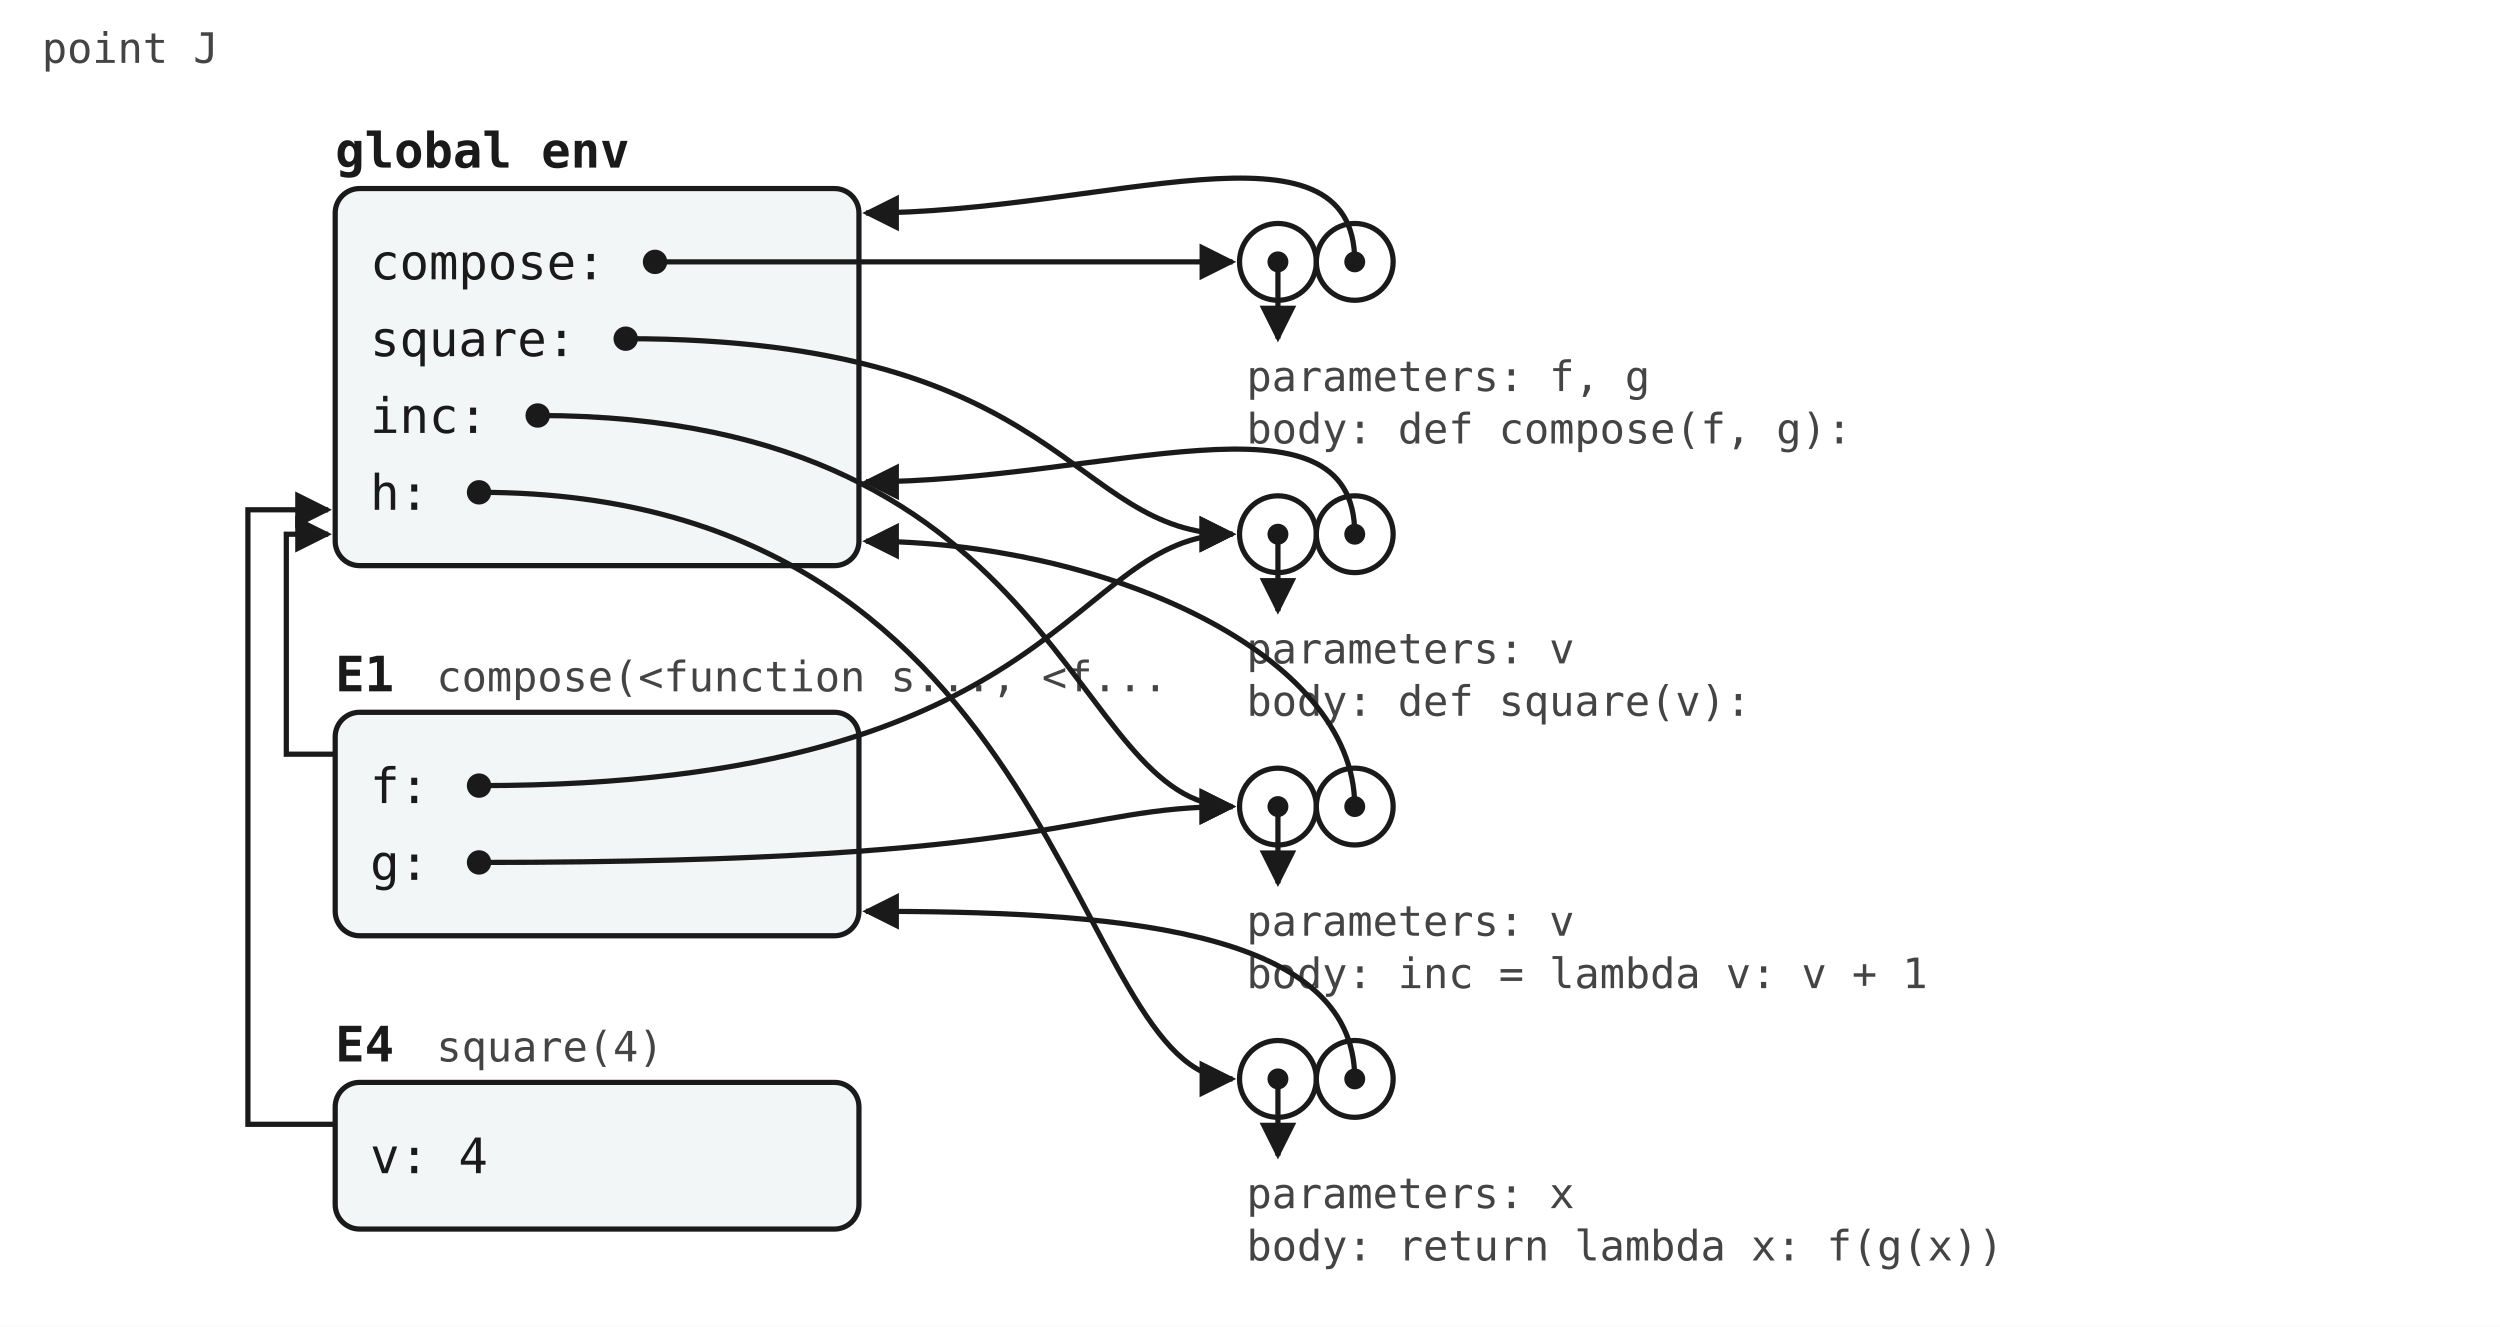
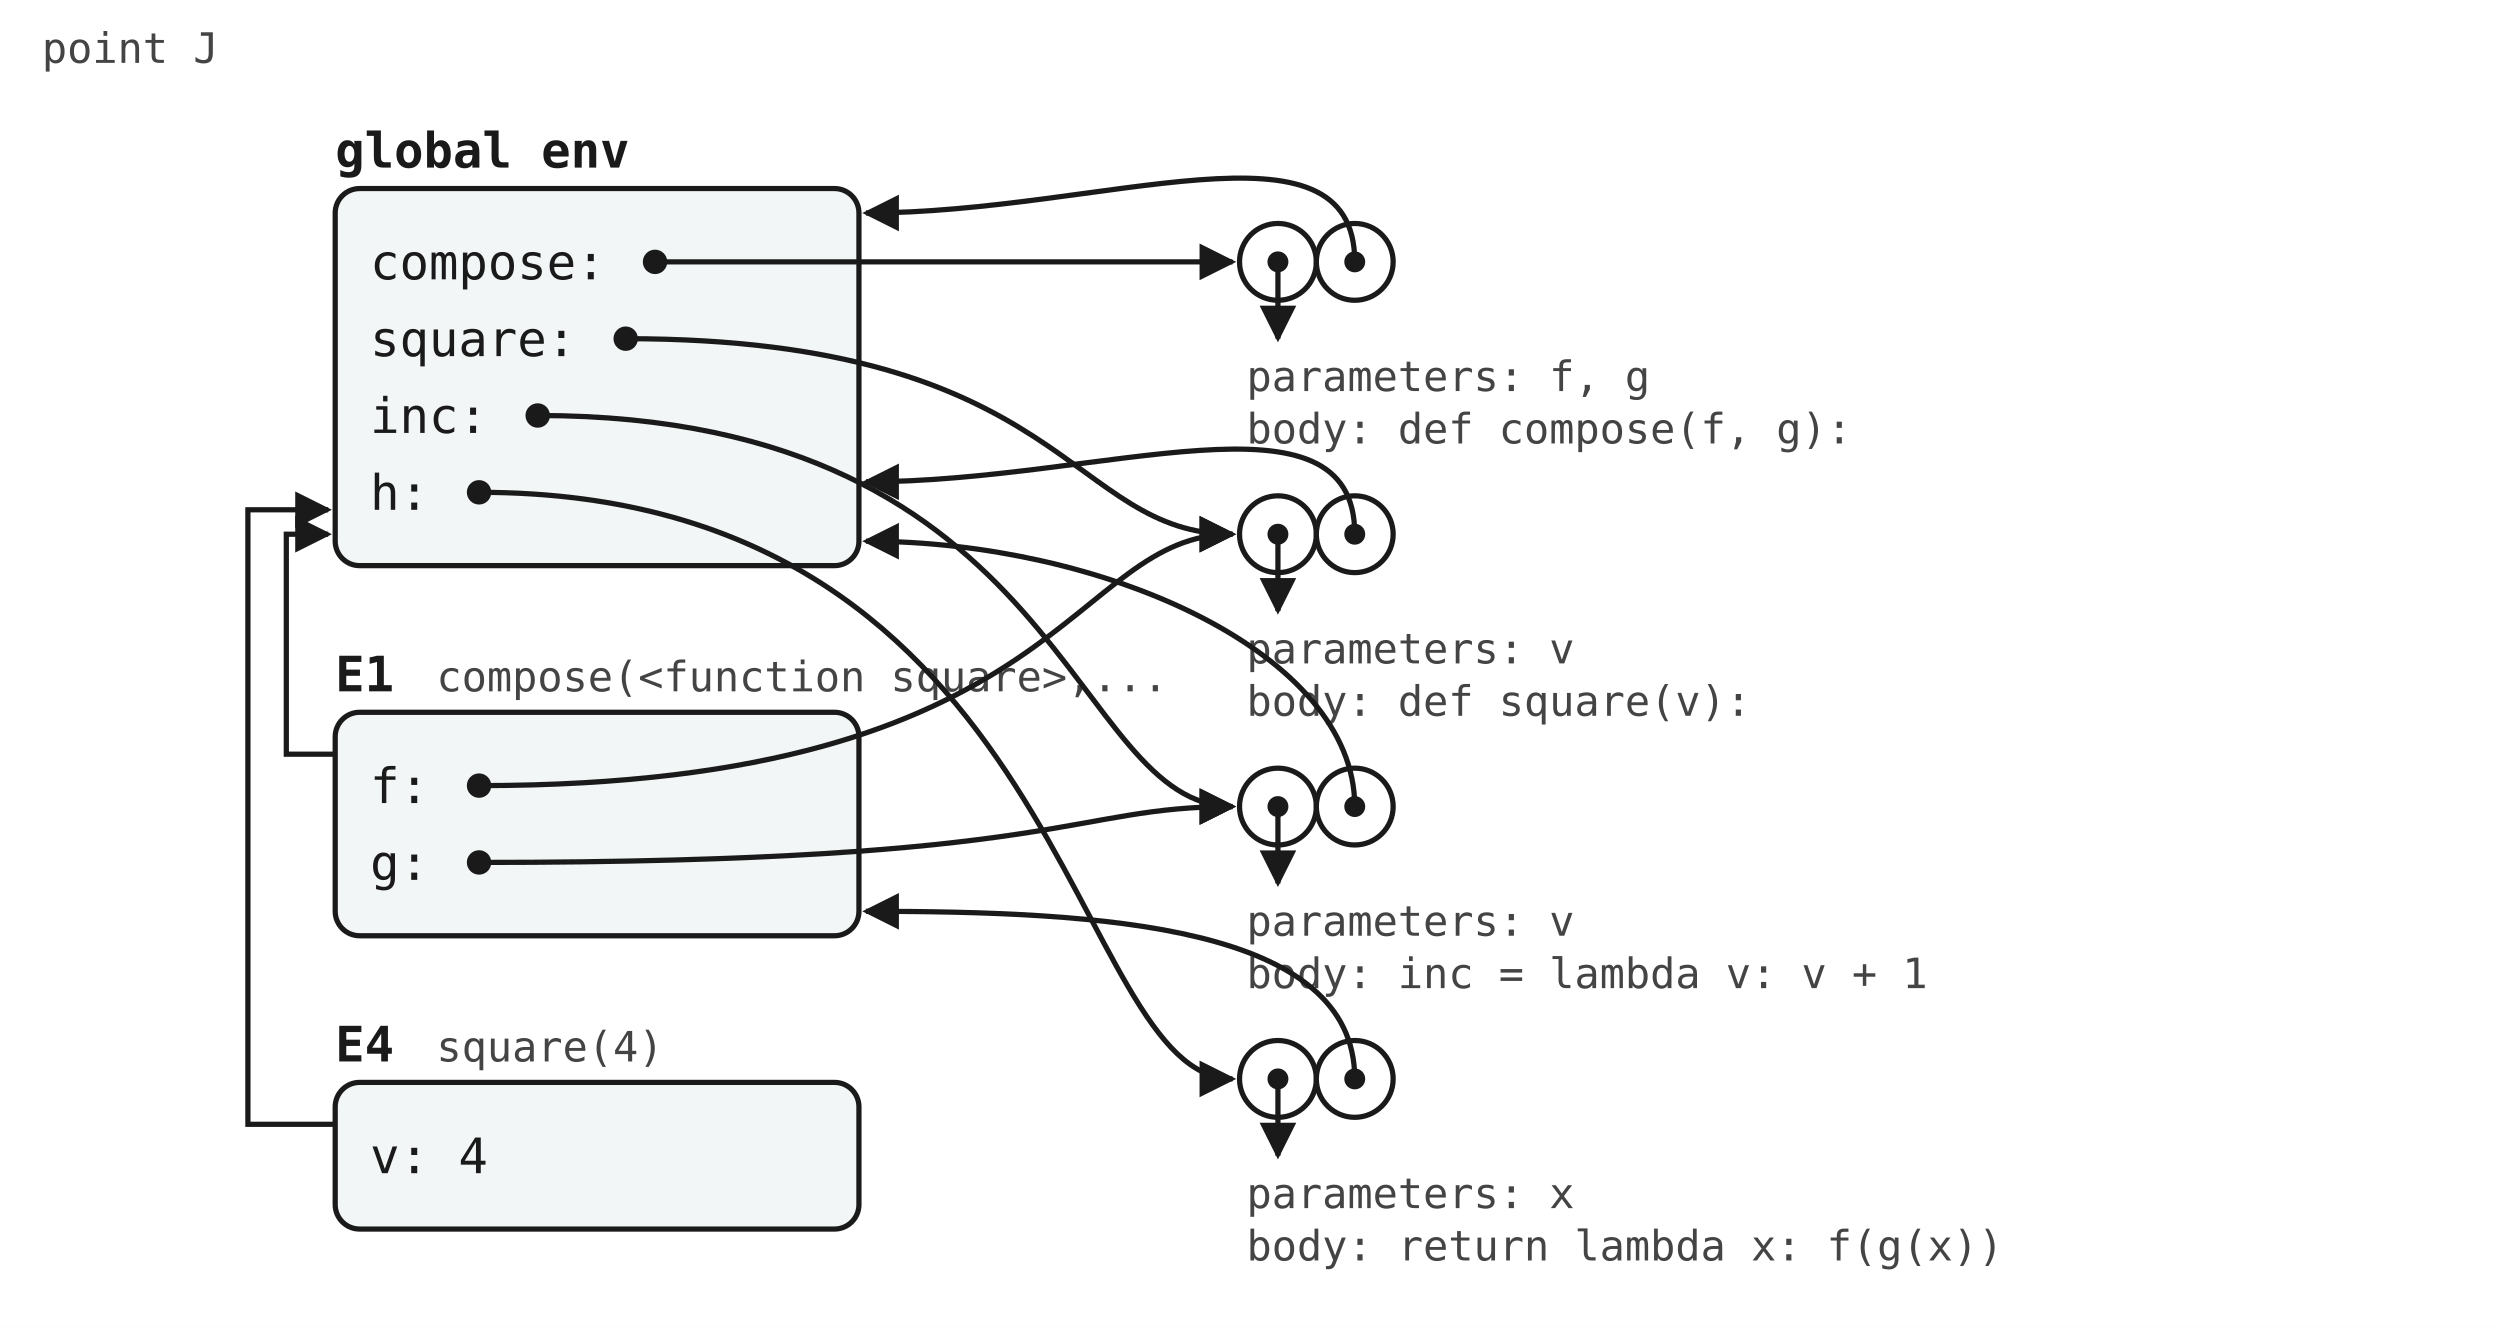
<svg xmlns="http://www.w3.org/2000/svg" viewBox="0 0 716 380" width="716" height="380">
  <style>text{font-family:ui-monospace,Menlo,Consolas,monospace;font-size:14px;fill:#1a1a1a}.small{font-size:12px;fill:#444}.box{fill:#fff;stroke:#1a1a1a;stroke-width:1.5}.frame{fill:#f3f6f6;stroke:#1a1a1a;stroke-width:1.5}.line{stroke:#1a1a1a;stroke-width:1.5;fill:none}.dot{fill:#1a1a1a}</style>
  <defs>
    <marker id="arrow" viewBox="0 0 10 10" refX="9" refY="5" markerWidth="7" markerHeight="7" orient="auto-start-reverse">
      <path d="M0,0L10,5L0,10z" fill="#1a1a1a" />
    </marker>
  </defs>
  <rect width="716" height="380" fill="#ffffff" />
  <text class="small" x="12" y="18">point J</text>
  <text x="96" y="48" font-weight="bold">global env</text>
  <rect class="frame" x="96" y="54" width="150" height="108" rx="7" />
  <text x="106" y="80">compose: </text>
  <circle class="dot" cx="187.6" cy="75" r="3.5" />
  <text x="106" y="102">square: </text>
  <circle class="dot" cx="179.2" cy="97" r="3.5" />
  <text x="106" y="124">inc: </text>
  <circle class="dot" cx="154.0" cy="119" r="3.5" />
  <text x="106" y="146">h: </text>
  <circle class="dot" cx="137.2" cy="141" r="3.5" />
  <text x="96" y="198" font-weight="bold">E1</text>
-   <text class="small" x="125" y="198">compose(&lt;function s..., &lt;f...</text>
+   <text class="small" x="125" y="198">compose(&lt;function square&gt;,...</text>
  <rect class="frame" x="96" y="204" width="150" height="64" rx="7" />
  <text x="106" y="230">f: </text>
  <circle class="dot" cx="137.2" cy="225" r="3.5" />
  <text x="106" y="252">g: </text>
  <circle class="dot" cx="137.2" cy="247" r="3.5" />
  <text x="96" y="304" font-weight="bold">E4</text>
  <text class="small" x="125" y="304">square(4)</text>
  <rect class="frame" x="96" y="310" width="150" height="42" rx="7" />
  <text x="106" y="336">v: 4</text>
  <path class="line" d="M96,216 H82 V153 H94" marker-end="url(#arrow)" />
  <path class="line" d="M96,322 H71 V146 H94" marker-end="url(#arrow)" />
  <circle class="box" cx="366" cy="75" r="11" />
  <circle class="box" cx="388" cy="75" r="11" />
  <circle class="dot" cx="366" cy="75" r="3" />
  <circle class="dot" cx="388" cy="75" r="3" />
  <line class="line" x1="366" y1="75" x2="366" y2="97" marker-end="url(#arrow)" />
  <text class="small" x="357" y="112">parameters: f, g</text>
  <text class="small" x="357" y="127">body: def compose(f, g):</text>
  <path class="line" d="M187.6,75 C306,75 306,75 353,75" marker-end="url(#arrow)" />
  <path class="line" d="M388,75 C388,31 316,61 248,61" marker-end="url(#arrow)" />
  <circle class="box" cx="366" cy="153" r="11" />
  <circle class="box" cx="388" cy="153" r="11" />
  <circle class="dot" cx="366" cy="153" r="3" />
  <circle class="dot" cx="388" cy="153" r="3" />
  <line class="line" x1="366" y1="153" x2="366" y2="175" marker-end="url(#arrow)" />
  <text class="small" x="357" y="190">parameters: v</text>
  <text class="small" x="357" y="205">body: def square(v):</text>
  <path class="line" d="M179.2,97 C306,97 306,153 353,153" marker-end="url(#arrow)" />
  <path class="line" d="M137.2,225 C306,225 306,153 353,153" marker-end="url(#arrow)" />
  <path class="line" d="M388,153 C388,109 316,138 248,138" marker-end="url(#arrow)" />
  <circle class="box" cx="366" cy="231" r="11" />
  <circle class="box" cx="388" cy="231" r="11" />
  <circle class="dot" cx="366" cy="231" r="3" />
  <circle class="dot" cx="388" cy="231" r="3" />
  <line class="line" x1="366" y1="231" x2="366" y2="253" marker-end="url(#arrow)" />
  <text class="small" x="357" y="268">parameters: v</text>
  <text class="small" x="357" y="283">body: inc = lambda v: v + 1</text>
  <path class="line" d="M154.0,119 C306,119 306,231 353,231" marker-end="url(#arrow)" />
  <path class="line" d="M137.2,247 C306,247 306,231 353,231" marker-end="url(#arrow)" />
  <path class="line" d="M388,231 C388,187 316,155 248,155" marker-end="url(#arrow)" />
  <circle class="box" cx="366" cy="309" r="11" />
  <circle class="box" cx="388" cy="309" r="11" />
  <circle class="dot" cx="366" cy="309" r="3" />
  <circle class="dot" cx="388" cy="309" r="3" />
  <line class="line" x1="366" y1="309" x2="366" y2="331" marker-end="url(#arrow)" />
  <text class="small" x="357" y="346">parameters: x</text>
  <text class="small" x="357" y="361">body: return lambda x: f(g(x))</text>
  <path class="line" d="M137.2,141 C306,141 306,309 353,309" marker-end="url(#arrow)" />
  <path class="line" d="M388,309 C388,265 316,261 248,261" marker-end="url(#arrow)" />
</svg>
